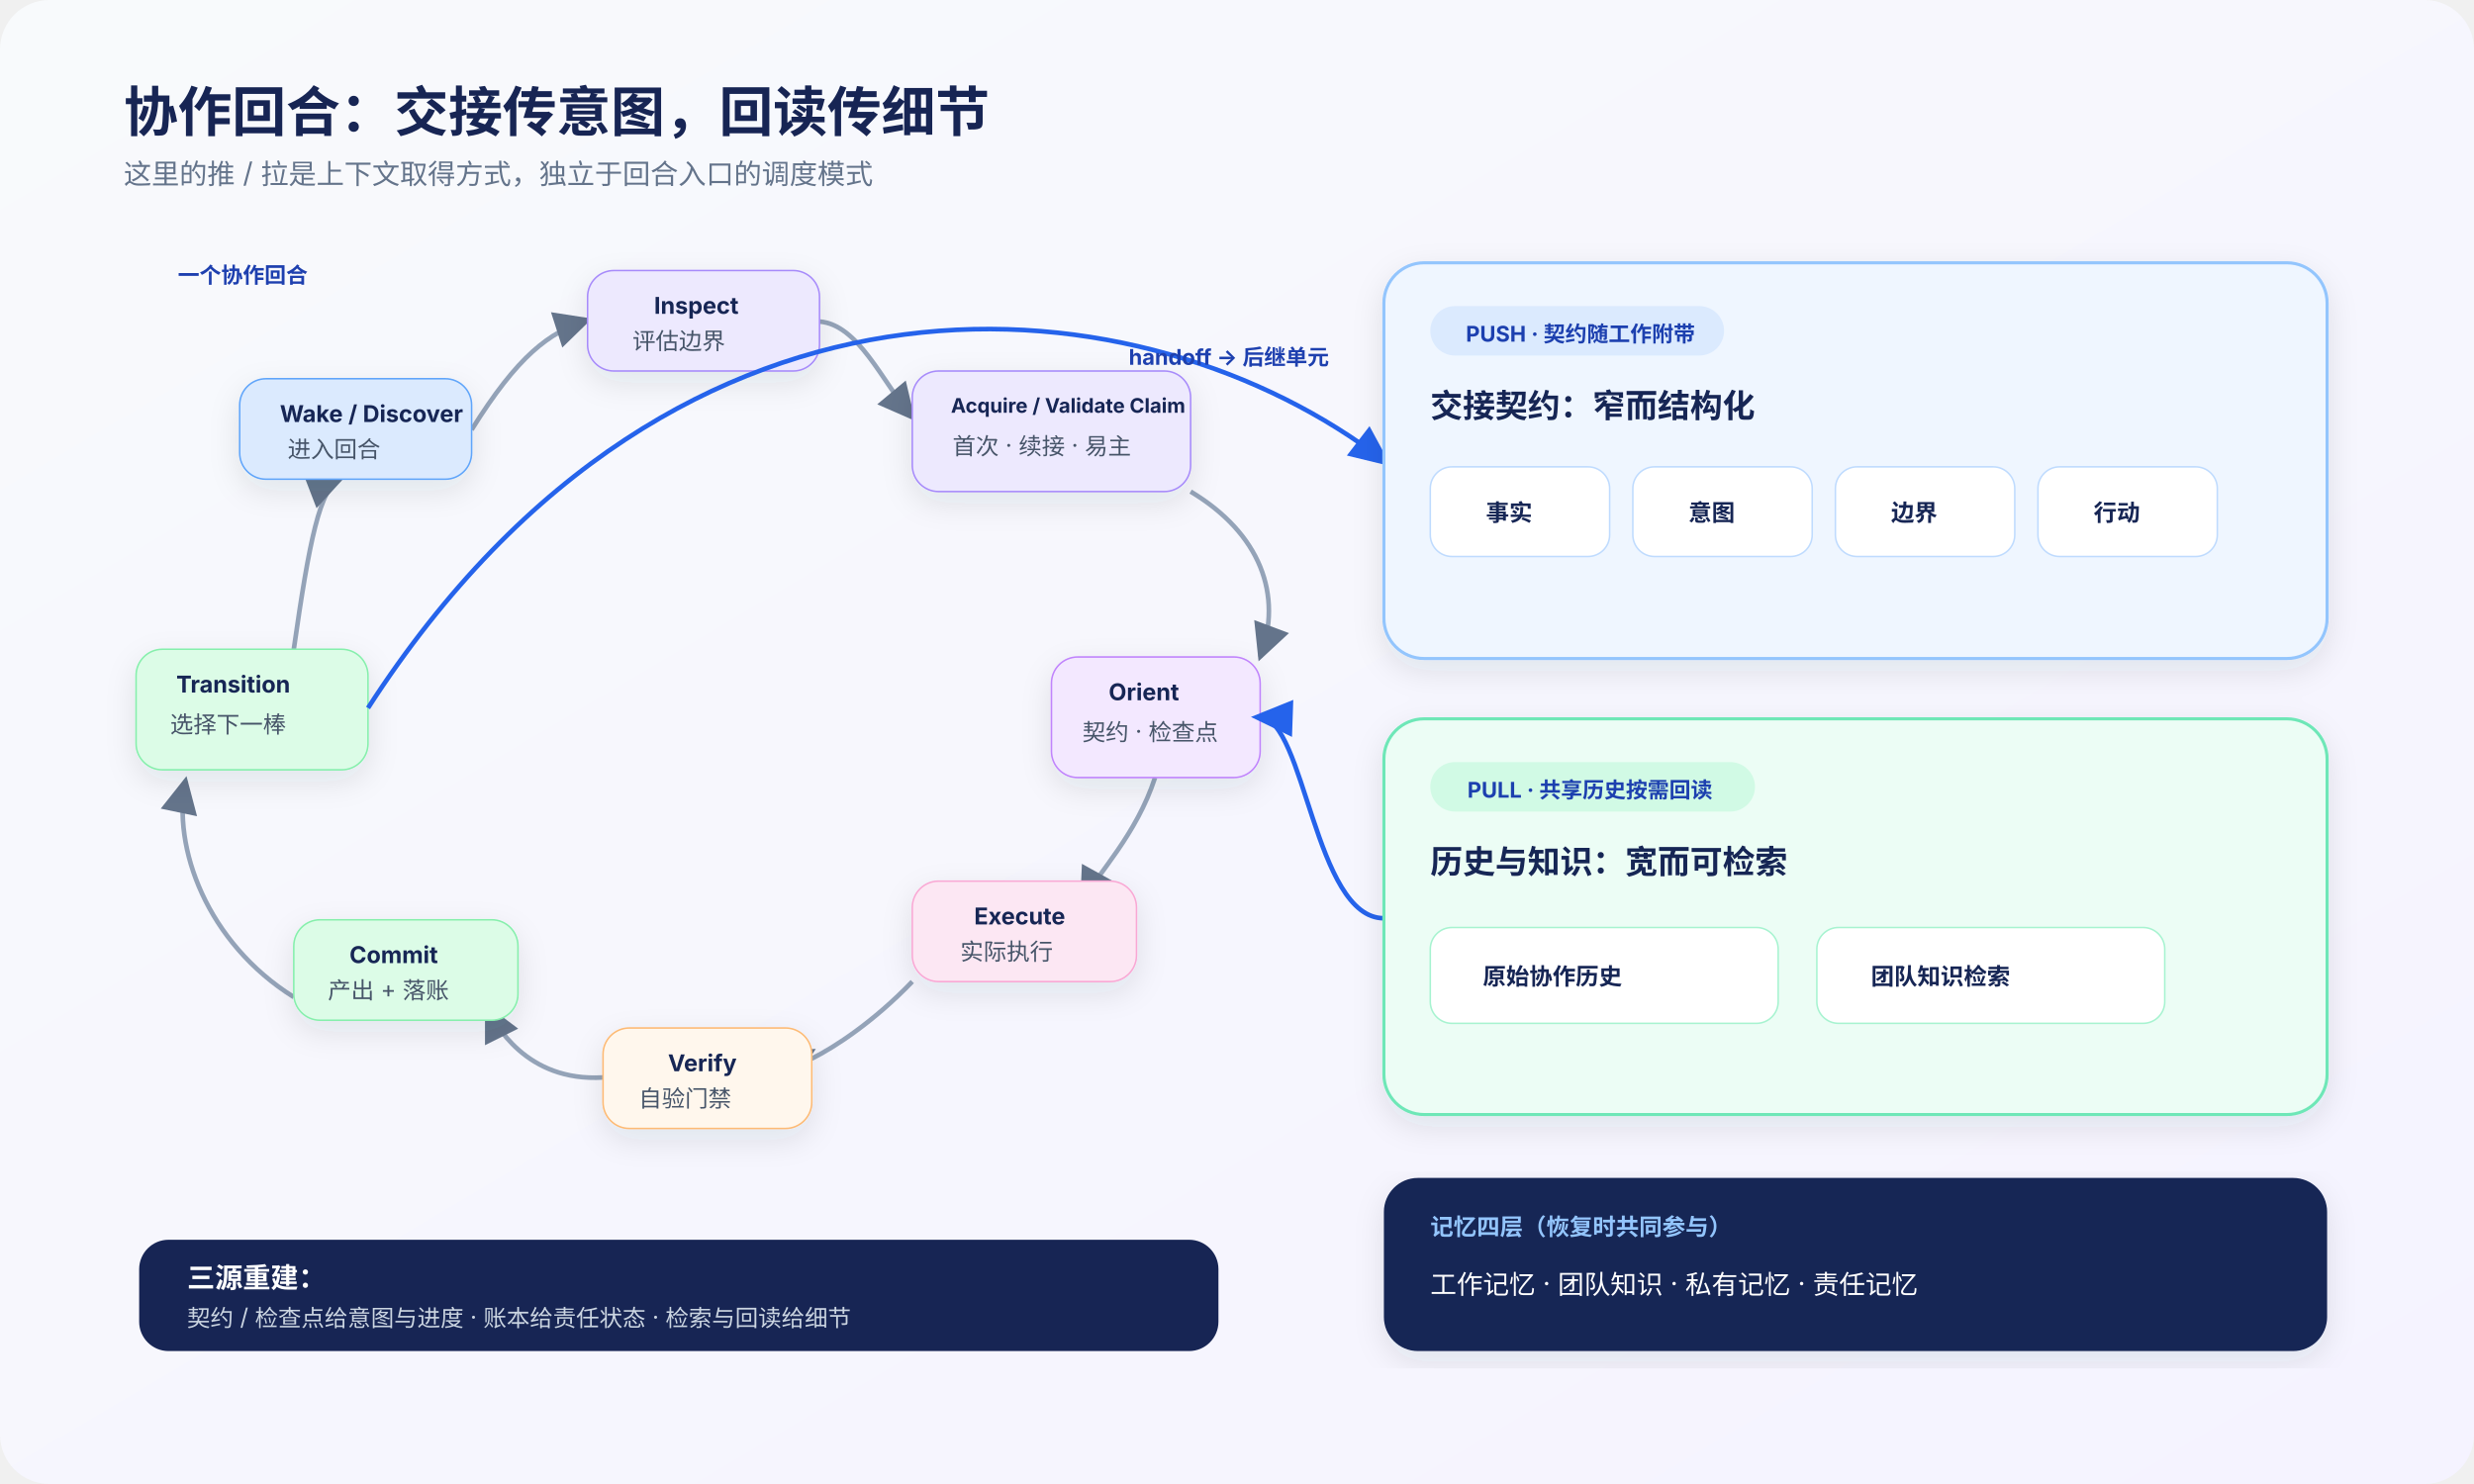
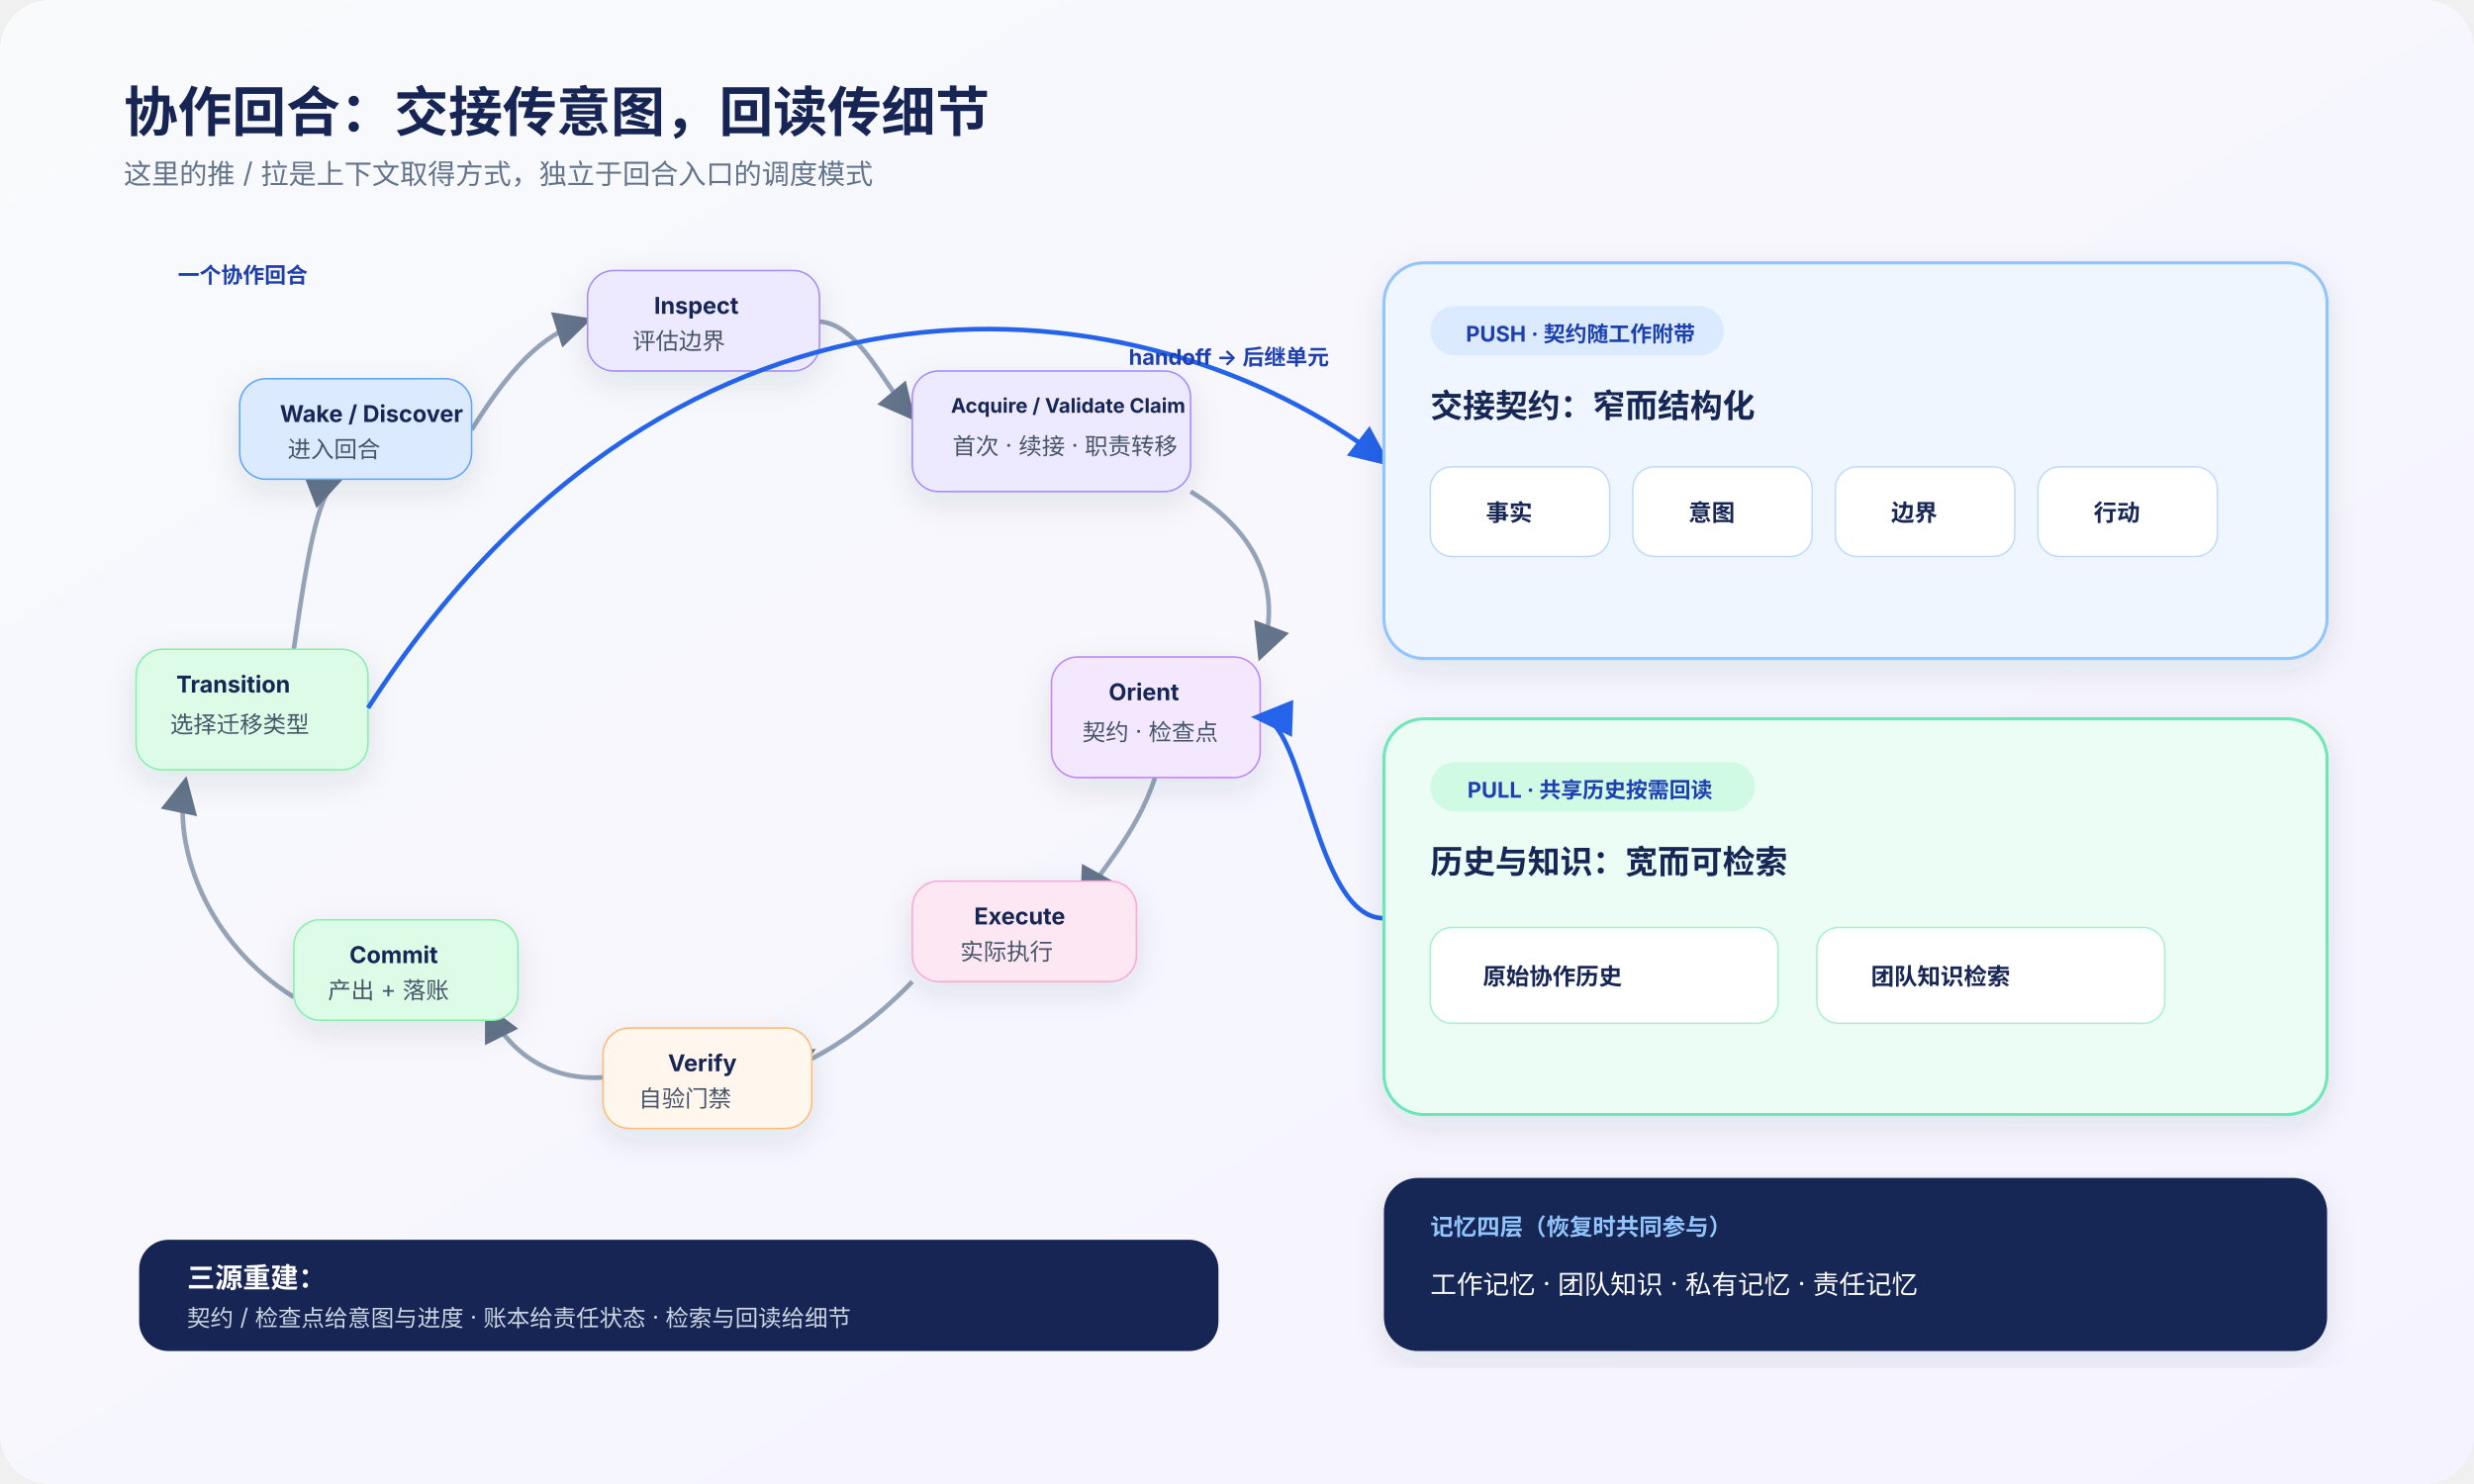
<svg xmlns="http://www.w3.org/2000/svg" width="1600" height="960" viewBox="0 0 1600 960" role="img" aria-labelledby="title desc">
  <defs>
    <linearGradient id="bg" x1="0" y1="0" x2="1" y2="1">
      <stop stop-color="#F8FAFC" />
      <stop offset="1" stop-color="#F5F3FF" />
    </linearGradient>
    <filter id="s">
      <feDropShadow dx="0" dy="7" stdDeviation="10" flood-color="#1E293B" flood-opacity=".1" />
    </filter>
    <marker id="a" markerWidth="10" markerHeight="10" refX="8" refY="5" orient="auto">
      <path d="M1,1 L9,5 L1,9 Z" fill="#64748B" />
    </marker>
    <marker id="blue" markerWidth="10" markerHeight="10" refX="8" refY="5" orient="auto">
      <path d="M1,1 L10,5 L1,9 Z" fill="#2563EB" />
    </marker>
    <style>.f{font-family:Inter,'Noto Sans CJK SC','PingFang SC',sans-serif}.h{fill:#172554;font-size:35px;font-weight:750}.s{fill:#64748B;font-size:18px}.t{fill:#172554;font-size:21px;font-weight:750}.c{fill:#475569;font-size:15px}.tag{fill:#1E40AF;font-size:14px;font-weight:750}.step{fill:#172554;font-size:15px;font-weight:750}.step-sm{fill:#172554;font-size:13px;font-weight:750}</style>
  </defs>
  <rect width="1600" height="960" rx="32" fill="url(#bg)" />
  <text x="80" y="85" class="f h">协作回合：交接传意图，回读传细节</text>
  <text x="80" y="119" class="f s">这里的推 / 拉是上下文取得方式，独立于回合入口的调度模式</text>
  <g class="f">
    <text x="115" y="183" class="tag">一个协作回合</text>
    <g fill="none" stroke="#94A3B8" stroke-width="3" marker-end="url(#a)">
      <path d="M305 278 C335 230 355 215 380 207" />
      <path d="M530 208 C555 210 570 246 590 270" />
      <path d="M770 318 C815 345 830 385 815 425" />
      <path d="M747 503 C735 540 710 565 700 583" />
      <path d="M590 635 C540 687 490 700 525 680" />
      <path d="M390 697 C340 700 320 662 315 652" />
      <path d="M190 645 C134 610 111 548 120 505" />
      <path d="M190 420 C200 350 207 315 220 310" />
    </g>
    <g filter="url(#s)">
      <g transform="translate(155 245)">
        <rect width="150" height="65" rx="17" fill="#DBEAFE" stroke="#60A5FA" />
        <text x="26" y="28" class="step">Wake / Discover</text>
        <text x="31" y="51" class="c">进入回合</text>
      </g>
      <g transform="translate(380 175)">
        <rect width="150" height="65" rx="17" fill="#EDE9FE" stroke="#A78BFA" />
        <text x="43" y="28" class="step">Inspect</text>
        <text x="29" y="51" class="c">评估边界</text>
      </g>
      <g transform="translate(590 240)">
        <rect width="180" height="78" rx="17" fill="#EDE9FE" stroke="#A78BFA" />
        <text x="25" y="27" class="step-sm">Acquire / Validate Claim</text>
-         <text x="26" y="54" class="c">首次 · 续接 · 易主</text>
+         <text x="26" y="54" class="c">首次 · 续接 · 职责转移</text>
      </g>
      <g transform="translate(680 425)">
        <rect width="135" height="78" rx="17" fill="#F3E8FF" stroke="#C084FC" />
        <text x="37" y="28" class="step">Orient</text>
        <text x="20" y="54" class="c">契约 · 检查点</text>
      </g>
      <g transform="translate(590 570)">
        <rect width="145" height="65" rx="17" fill="#FCE7F3" stroke="#F9A8D4" />
        <text x="40" y="28" class="step">Execute</text>
        <text x="31" y="51" class="c">实际执行</text>
      </g>
      <g transform="translate(390 665)">
        <rect width="135" height="65" rx="17" fill="#FFF7ED" stroke="#FDBA74" />
        <text x="42" y="28" class="step">Verify</text>
        <text x="23" y="51" class="c">自验门禁</text>
      </g>
      <g transform="translate(190 595)">
        <rect width="145" height="65" rx="17" fill="#DCFCE7" stroke="#86EFAC" />
        <text x="36" y="28" class="step">Commit</text>
        <text x="22" y="51" class="c">产出 + 落账</text>
      </g>
      <g transform="translate(88 420)">
        <rect width="150" height="78" rx="17" fill="#DCFCE7" stroke="#86EFAC" />
        <text x="26" y="28" class="step">Transition</text>
-         <text x="22" y="54" class="c">选择下一棒</text>
+         <text x="22" y="54" class="c">选择迁移类型</text>
      </g>
    </g>
  </g>
  <g fill="none" stroke="#2563EB" stroke-width="3" marker-end="url(#blue)">
    <path d="M238 458 C440 145 742 180 895 298" />
    <path d="M895 594 C850 594 844 465 815 464" />
  </g>
  <text x="730" y="236" class="f tag">handoff → 后继单元</text>
  <g class="f" filter="url(#s)">
    <rect x="895" y="170" width="610" height="256" rx="26" fill="#EFF6FF" stroke="#93C5FD" stroke-width="2" />
    <rect x="925" y="198" width="190" height="32" rx="16" fill="#DBEAFE" />
    <text x="948" y="221" class="tag">PUSH · 契约随工作附带</text>
    <text x="925" y="270" class="t">交接契约：窄而结构化</text>
    <g transform="translate(925 302)">
      <rect width="116" height="58" rx="14" fill="#fff" stroke="#BFDBFE" />
      <text x="36" y="35" class="step">事实</text>
    </g>
    <g transform="translate(1056 302)">
      <rect width="116" height="58" rx="14" fill="#fff" stroke="#BFDBFE" />
      <text x="36" y="35" class="step">意图</text>
    </g>
    <g transform="translate(1187 302)">
      <rect width="116" height="58" rx="14" fill="#fff" stroke="#BFDBFE" />
      <text x="36" y="35" class="step">边界</text>
    </g>
    <g transform="translate(1318 302)">
      <rect width="116" height="58" rx="14" fill="#fff" stroke="#BFDBFE" />
      <text x="36" y="35" class="step">行动</text>
    </g>
    <rect x="895" y="465" width="610" height="256" rx="26" fill="#ECFDF5" stroke="#6EE7B7" stroke-width="2" />
    <rect x="925" y="493" width="210" height="32" rx="16" fill="#D1FAE5" />
    <text x="949" y="516" class="tag" fill="#047857">PULL · 共享历史按需回读</text>
    <text x="925" y="565" class="t">历史与知识：宽而可检索</text>
    <g transform="translate(925 600)">
      <rect width="225" height="62" rx="14" fill="#fff" stroke="#A7F3D0" />
      <text x="34" y="37" class="step">原始协作历史</text>
    </g>
    <g transform="translate(1175 600)">
      <rect width="225" height="62" rx="14" fill="#fff" stroke="#A7F3D0" />
      <text x="35" y="37" class="step">团队知识检索</text>
    </g>
  </g>
  <g class="f">
    <rect x="90" y="802" width="698" height="72" rx="19" fill="#172554" />
    <text x="121" y="833" font-size="18" fill="#fff" font-weight="700">三源重建：</text>
    <text x="121" y="858" font-size="15" fill="#CBD5E1">契约 / 检查点给意图与进度 · 账本给责任状态 · 检索与回读给细节</text>
  </g>
  <g class="f" filter="url(#s)">
    <rect x="895" y="762" width="610" height="112" rx="22" fill="#172554" />
    <text x="925" y="799" font-size="15" fill="#93C5FD" font-weight="750">记忆四层（恢复时共同参与）</text>
    <text x="925" y="837" font-size="17" fill="#fff">工作记忆 · 团队知识 · 私有记忆 · 责任记忆</text>
  </g>
</svg>
